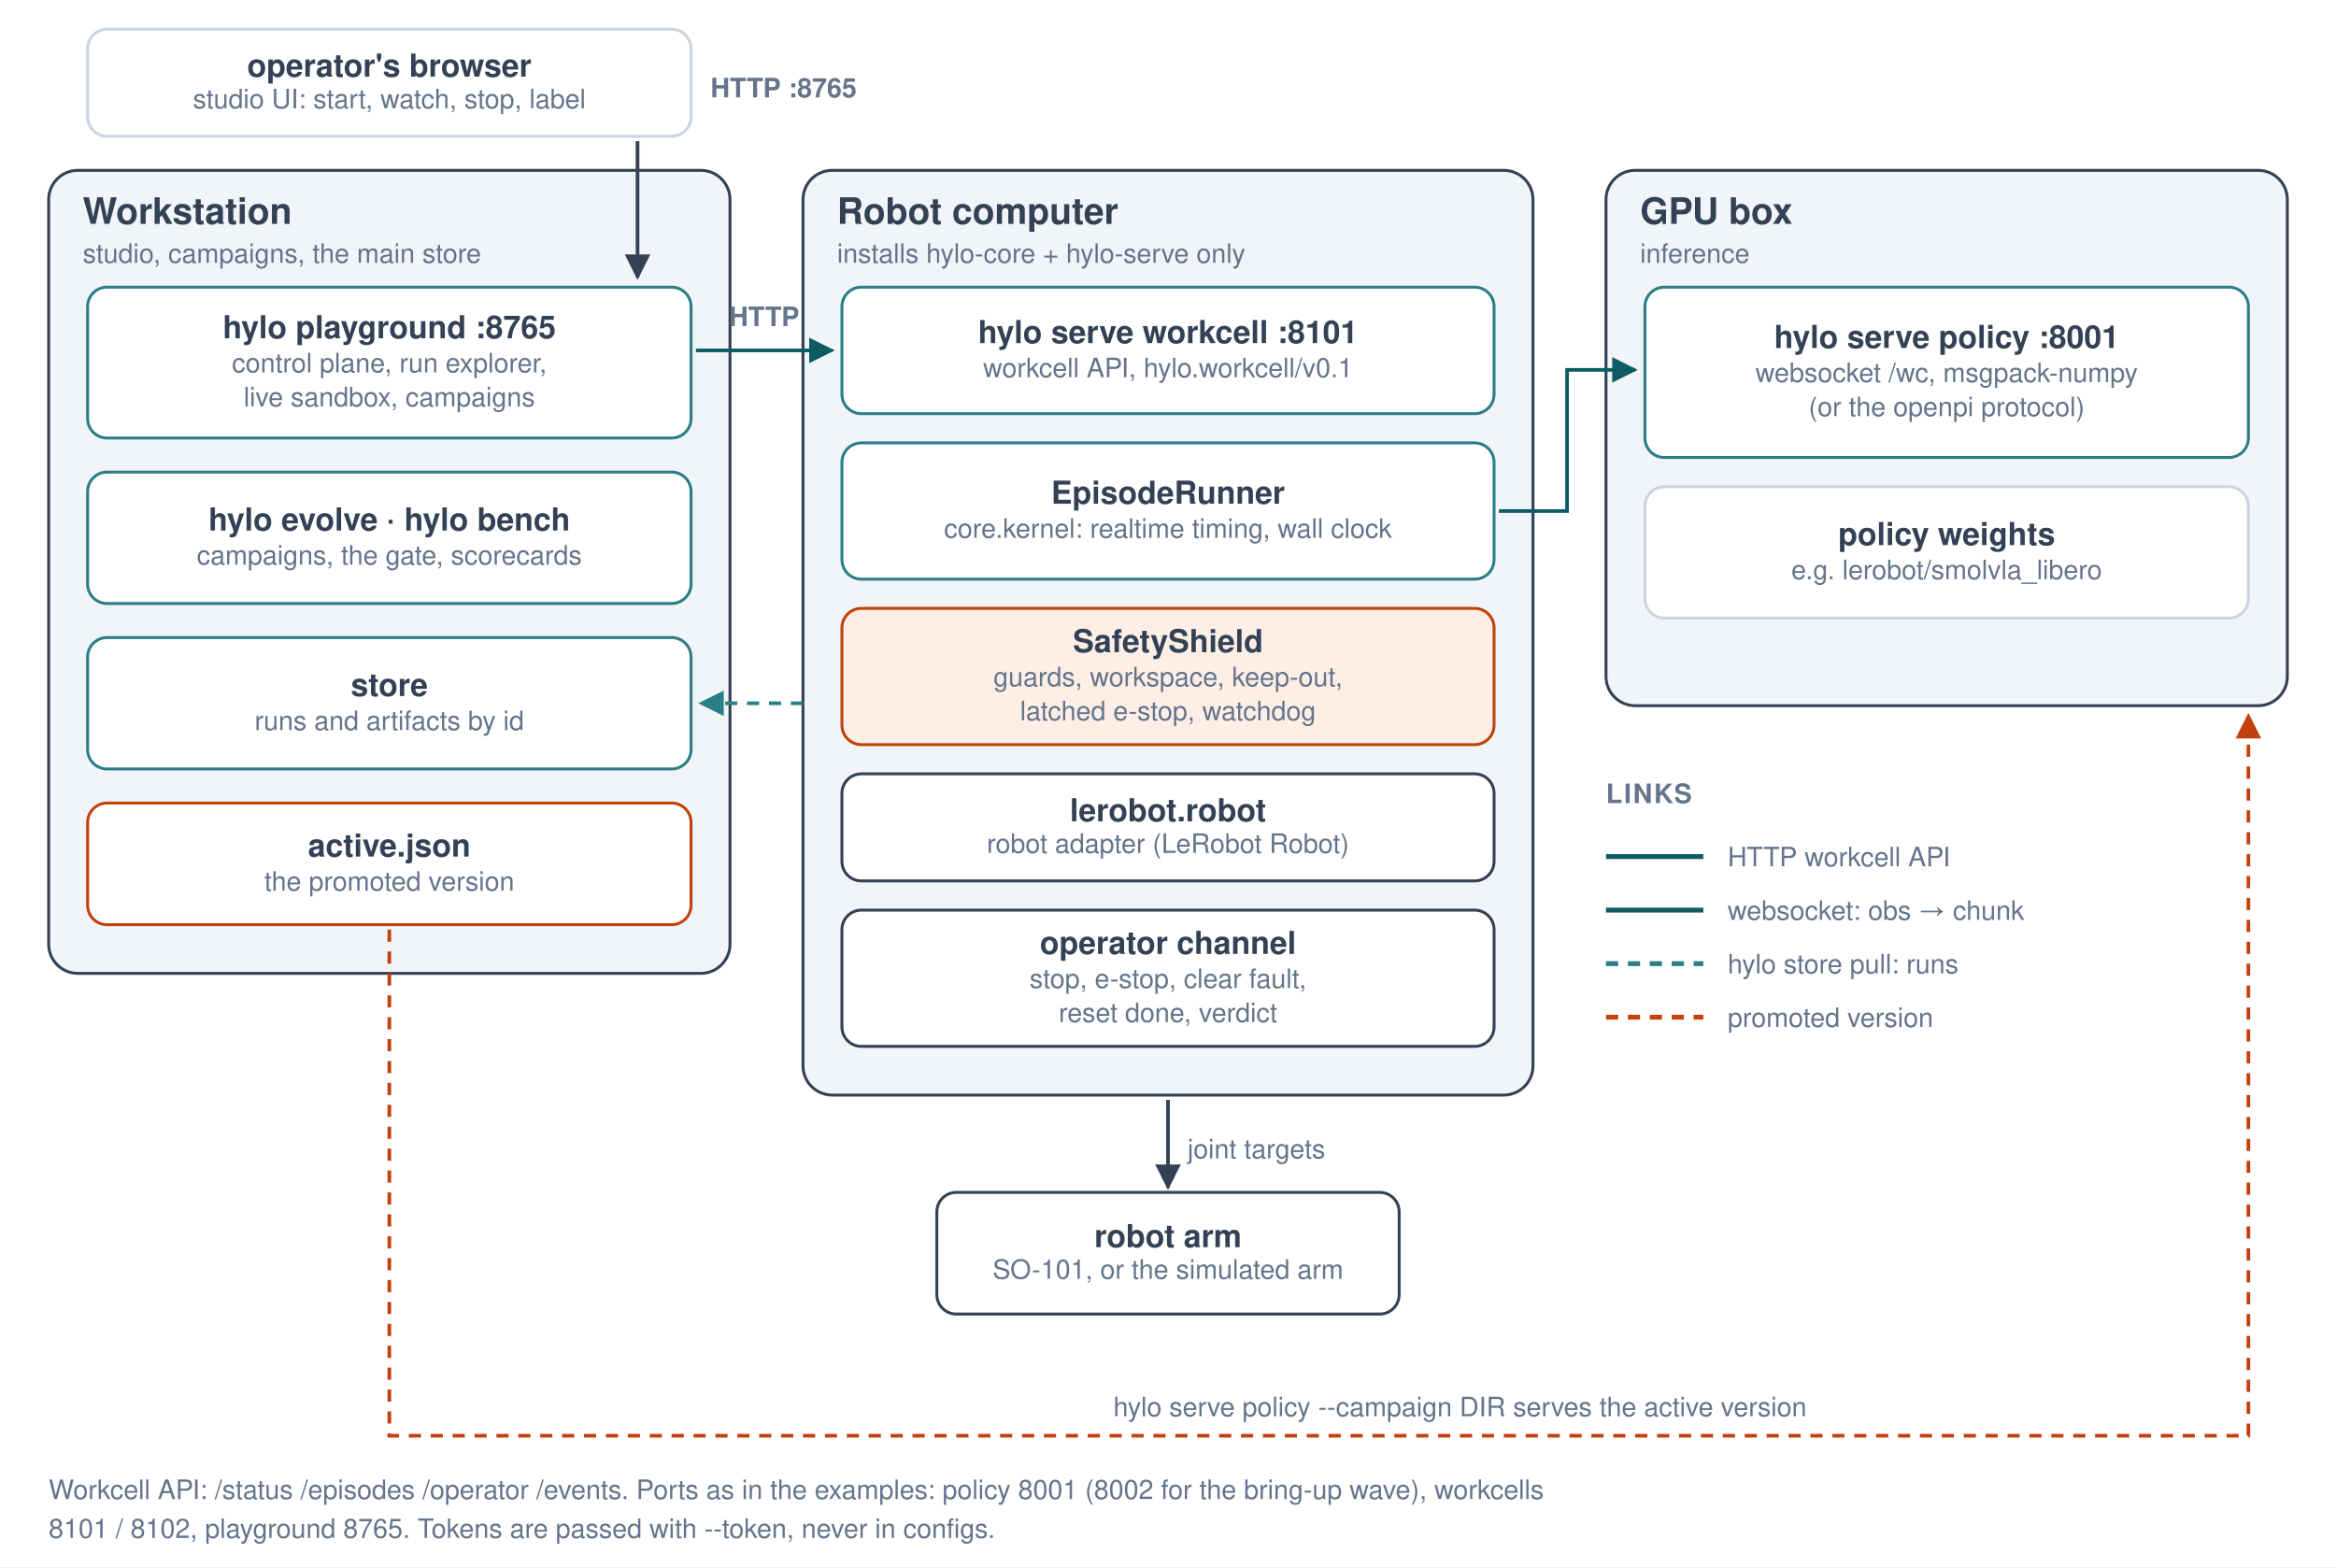
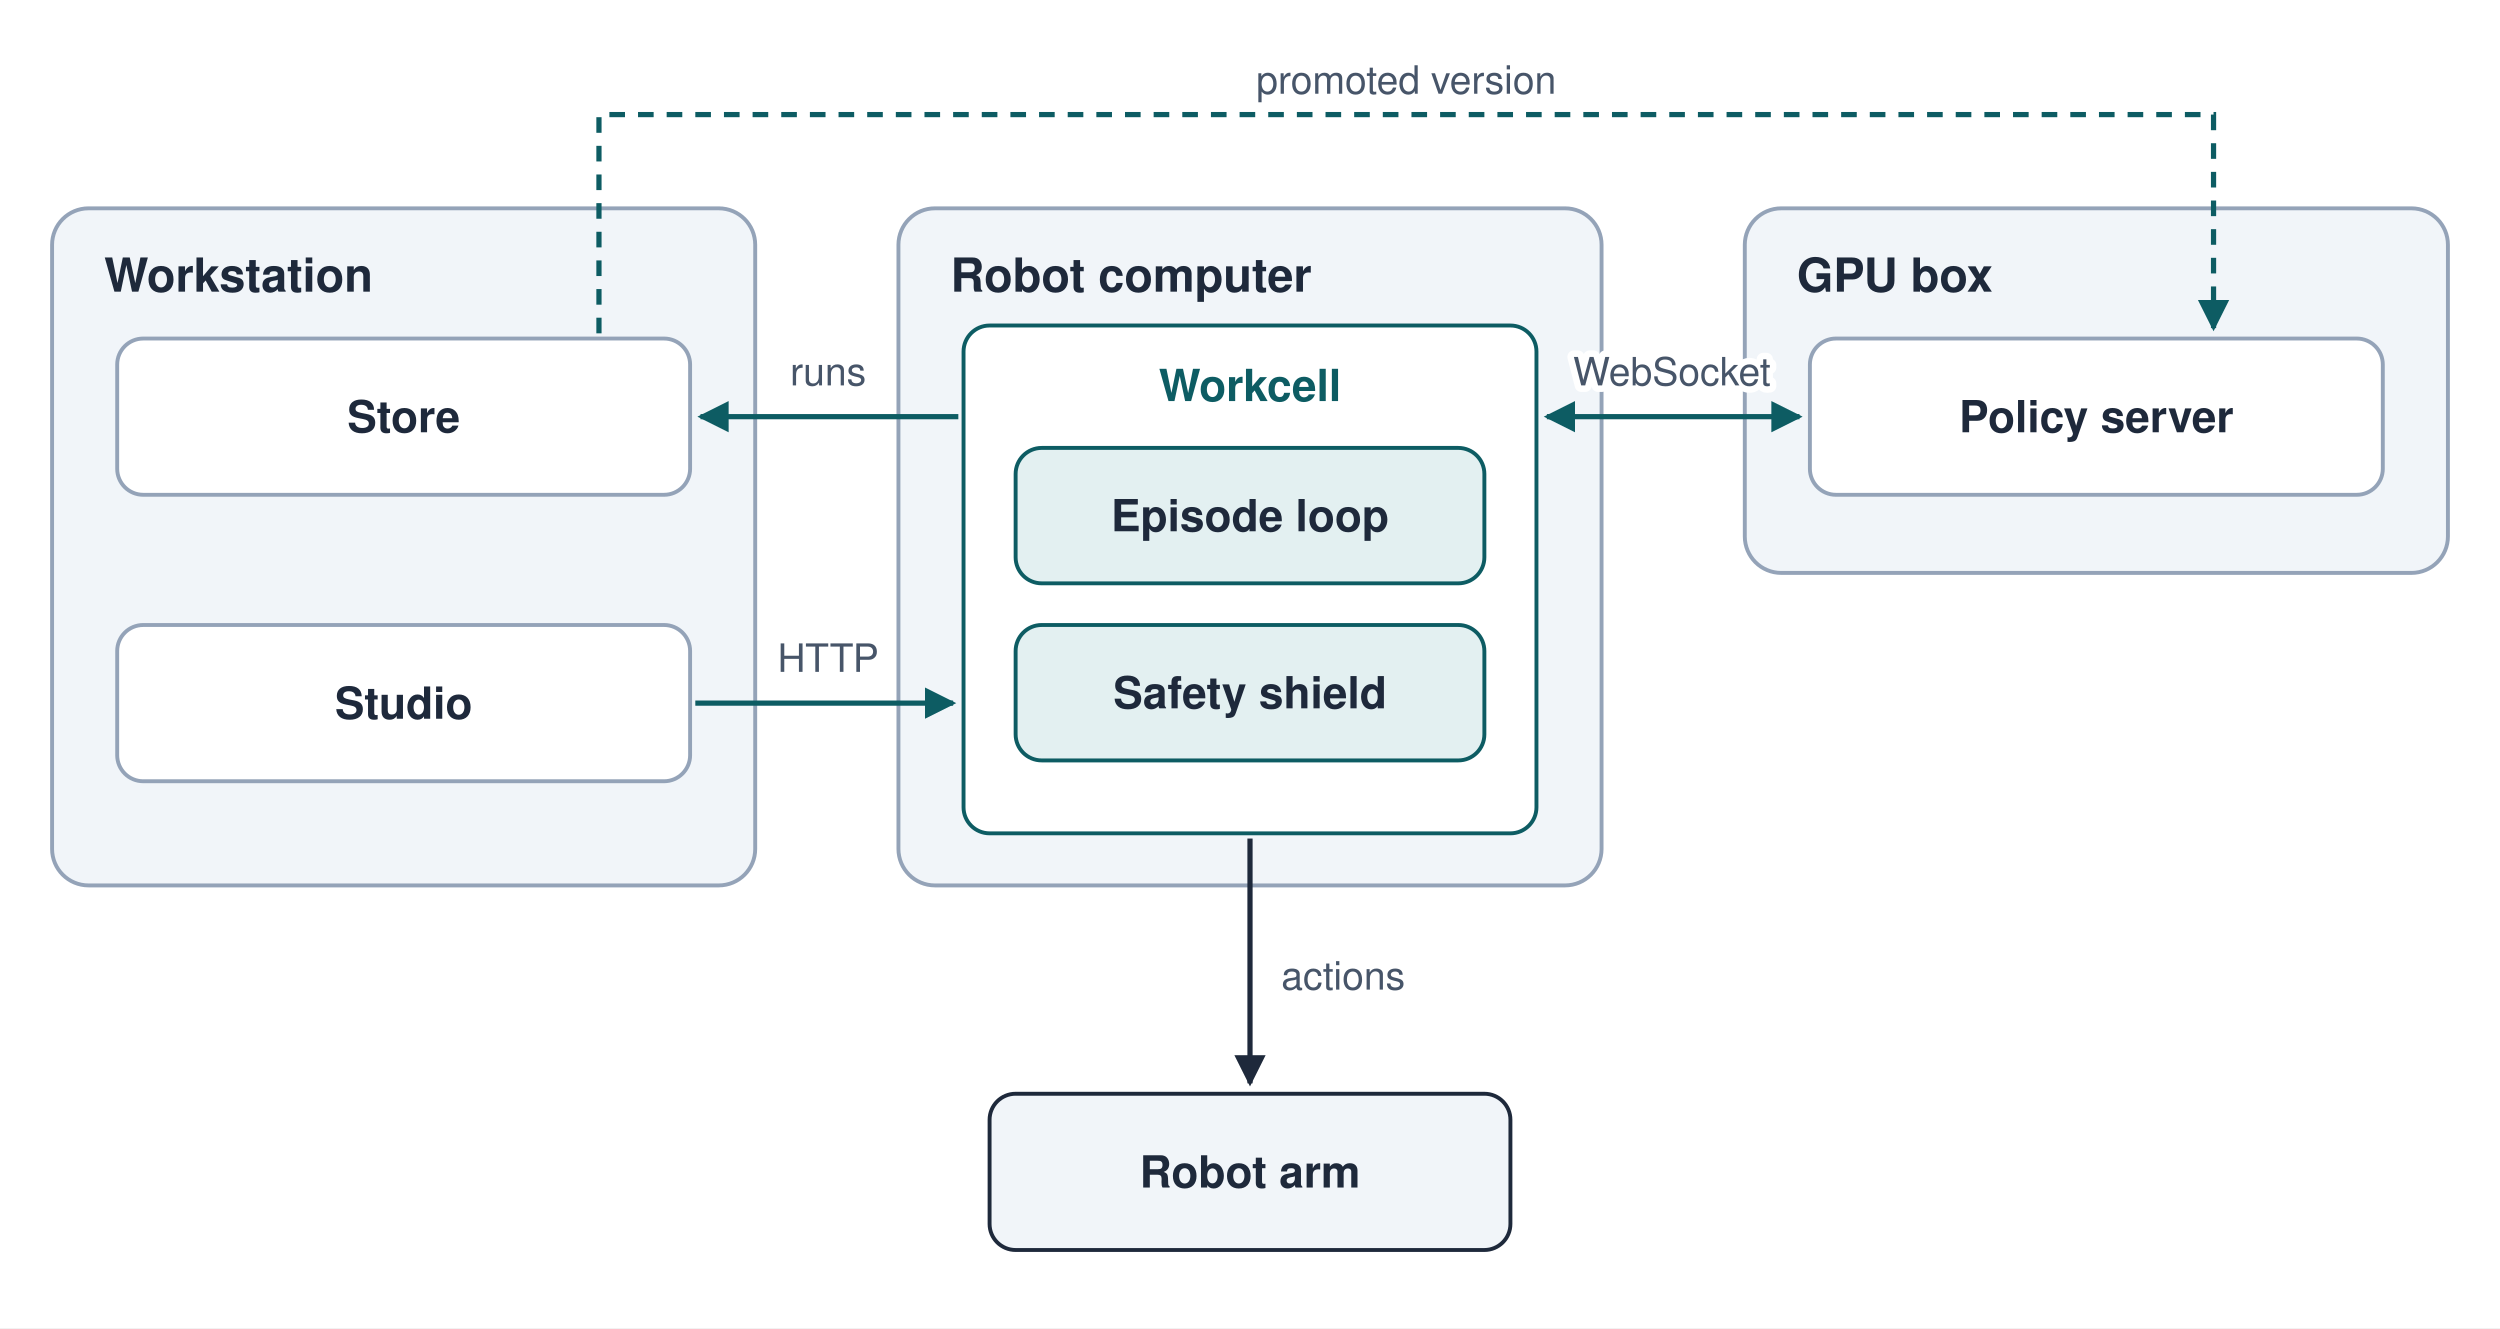
- <svg xmlns="http://www.w3.org/2000/svg" viewBox="0 0 960 644" width="960" height="644" role="img" aria-labelledby="title desc">
+ <svg xmlns="http://www.w3.org/2000/svg" viewBox="0 0 960 510" width="960" height="510" role="img" aria-labelledby="title desc">
  <defs>
    <style>
-   text { font-family: IBM Plex Sans, Helvetica, Arial, sans-serif; fill: #334155; }
-   .t { font-size: 13px; font-weight: 600; }
-   .s { font-size: 11px; fill: #64748b; }
-   .h { font-size: 15px; font-weight: 700; }
-   .cap { font-size: 11px; font-weight: 600; letter-spacing: .06em; fill: #64748b; }
-   .m { font-family: IBM Plex Mono, Menlo, Consolas, monospace; font-size: 11px; }
-   .w { fill: #ffffff; }
+   text { font-family: IBM Plex Sans, Helvetica, Arial, sans-serif; fill: #1e293b; }
+   .n { font-size: 17px; font-weight: 600; }
+   .e { font-size: 15px; fill: #475569; paint-order: stroke; stroke: #ffffff; stroke-width: 5px;
+         stroke-linejoin: round; }
+   .h { font-size: 18px; font-weight: 700; }
+   .g { font-size: 17px; font-weight: 700; fill: #0d5c63; }
</style>
-     <marker id="a-64748b" viewBox="0 0 10 10" refX="9" refY="5" markerWidth="7" markerHeight="7" orient="auto-start-reverse">
-       <path d="M0,0 L10,5 L0,10 z" fill="#64748b" />
+     <marker id="a-475569" viewBox="0 0 10 10" refX="9" refY="5" markerWidth="6" markerHeight="6" orient="auto-start-reverse">
+       <path d="M0,0 L10,5 L0,10 z" fill="#475569" />
    </marker>
-     <marker id="a-0d5c63" viewBox="0 0 10 10" refX="9" refY="5" markerWidth="7" markerHeight="7" orient="auto-start-reverse">
+     <marker id="a-0d5c63" viewBox="0 0 10 10" refX="9" refY="5" markerWidth="6" markerHeight="6" orient="auto-start-reverse">
      <path d="M0,0 L10,5 L0,10 z" fill="#0d5c63" />
    </marker>
-     <marker id="a-2a7f86" viewBox="0 0 10 10" refX="9" refY="5" markerWidth="7" markerHeight="7" orient="auto-start-reverse">
-       <path d="M0,0 L10,5 L0,10 z" fill="#2a7f86" />
-     </marker>
-     <marker id="a-c2410c" viewBox="0 0 10 10" refX="9" refY="5" markerWidth="7" markerHeight="7" orient="auto-start-reverse">
-       <path d="M0,0 L10,5 L0,10 z" fill="#c2410c" />
-     </marker>
-     <marker id="a-334155" viewBox="0 0 10 10" refX="9" refY="5" markerWidth="7" markerHeight="7" orient="auto-start-reverse">
-       <path d="M0,0 L10,5 L0,10 z" fill="#334155" />
+     <marker id="a-1e293b" viewBox="0 0 10 10" refX="9" refY="5" markerWidth="6" markerHeight="6" orient="auto-start-reverse">
+       <path d="M0,0 L10,5 L0,10 z" fill="#1e293b" />
    </marker>
  </defs>
-   <rect width="960" height="644" fill="#ffffff" />
-   <rect x="36" y="12" width="248" height="44" rx="8" fill="#fff" stroke="#cbd5e1" stroke-width="1.2" />
-   <text x="160.0" y="31.5" class="t" text-anchor="middle" font-size="12">operator's browser</text>
-   <text x="160.0" y="44.5" class="s" text-anchor="middle">studio UI: start, watch, stop, label</text>
-   <rect x="20" y="70" width="280" height="330" rx="12" fill="#f1f5f9" stroke="#334155" stroke-width="1.2" />
-   <text x="34" y="92" class="h" text-anchor="start">Workstation</text>
-   <text x="34" y="108" class="s" text-anchor="start">studio, campaigns, the main store</text>
-   <rect x="36" y="118" width="248" height="62" rx="8" fill="#fff" stroke="#2a7f86" stroke-width="1.2" />
-   <text x="160.0" y="139.0" class="t" text-anchor="middle" fill="#0d5c63">hylo playground :8765</text>
-   <text x="160.0" y="153.0" class="s" text-anchor="middle">control plane, run explorer,</text>
-   <text x="160.0" y="167.0" class="s" text-anchor="middle">live sandbox, campaigns</text>
-   <rect x="36" y="194" width="248" height="54" rx="8" fill="#fff" stroke="#2a7f86" stroke-width="1.2" />
-   <text x="160.0" y="218.0" class="t" text-anchor="middle" fill="#0d5c63">hylo evolve · hylo bench</text>
-   <text x="160.0" y="232.0" class="s" text-anchor="middle">campaigns, the gate, scorecards</text>
-   <rect x="36" y="262" width="248" height="54" rx="8" fill="#fff" stroke="#2a7f86" stroke-width="1.2" />
-   <text x="160.0" y="286.0" class="t" text-anchor="middle" fill="#0d5c63">store</text>
-   <text x="160.0" y="300.0" class="s" text-anchor="middle">runs and artifacts by id</text>
-   <rect x="36" y="330" width="248" height="50" rx="8" fill="#fff" stroke="#c2410c" stroke-width="1.2" />
-   <text x="160.0" y="352.0" class="t" text-anchor="middle" fill="#c2410c">active.json</text>
-   <text x="160.0" y="366.0" class="s" text-anchor="middle">the promoted version</text>
-   <rect x="330" y="70" width="300" height="380" rx="12" fill="#f1f5f9" stroke="#334155" stroke-width="1.2" />
-   <text x="344" y="92" class="h" text-anchor="start">Robot computer</text>
-   <text x="344" y="108" class="s" text-anchor="start">installs hylo-core + hylo-serve only</text>
-   <rect x="346" y="118" width="268" height="52" rx="8" fill="#fff" stroke="#2a7f86" stroke-width="1.2" />
-   <text x="480.0" y="141.0" class="t" text-anchor="middle" fill="#0d5c63">hylo serve workcell :8101</text>
-   <text x="480.0" y="155.0" class="s" text-anchor="middle">workcell API, hylo.workcell/v0.1</text>
-   <rect x="346" y="182" width="268" height="56" rx="8" fill="#fff" stroke="#2a7f86" stroke-width="1.2" />
-   <text x="480.0" y="207.0" class="t" text-anchor="middle" fill="#0d5c63">EpisodeRunner</text>
-   <text x="480.0" y="221.0" class="s" text-anchor="middle">core.kernel: realtime timing, wall clock</text>
-   <rect x="346" y="250" width="268" height="56" rx="8" fill="#fdeee6" stroke="#c2410c" stroke-width="1.2" />
-   <text x="480.0" y="268.0" class="t" text-anchor="middle" fill="#c2410c">SafetyShield</text>
-   <text x="480.0" y="282.0" class="s" text-anchor="middle">guards, workspace, keep-out,</text>
-   <text x="480.0" y="296.0" class="s" text-anchor="middle">latched e-stop, watchdog</text>
-   <rect x="346" y="318" width="268" height="44" rx="8" fill="#fff" stroke="#334155" stroke-width="1.2" />
-   <text x="480.0" y="337.5" class="t" text-anchor="middle">lerobot.robot</text>
-   <text x="480.0" y="350.5" class="s" text-anchor="middle">robot adapter (LeRobot Robot)</text>
-   <rect x="346" y="374" width="268" height="56" rx="8" fill="#fff" stroke="#334155" stroke-width="1.2" />
-   <text x="480.0" y="392.0" class="t" text-anchor="middle">operator channel</text>
-   <text x="480.0" y="406.0" class="s" text-anchor="middle">stop, e-stop, clear fault,</text>
-   <text x="480.0" y="420.0" class="s" text-anchor="middle">reset done, verdict</text>
-   <path d="M480,452 L480,488" fill="none" stroke="#334155" stroke-width="1.5" marker-end="url(#a-334155)" />
-   <text x="488" y="476" class="s" text-anchor="start">joint targets</text>
-   <rect x="385" y="490" width="190" height="50" rx="8" fill="#fff" stroke="#334155" stroke-width="1.2" />
-   <text x="480.0" y="512.5" class="t" text-anchor="middle">robot arm</text>
-   <text x="480.0" y="525.5" class="s" text-anchor="middle">SO-101, or the simulated arm</text>
-   <rect x="660" y="70" width="280" height="220" rx="12" fill="#f1f5f9" stroke="#334155" stroke-width="1.2" />
-   <text x="674" y="92" class="h" text-anchor="start">GPU box</text>
-   <text x="674" y="108" class="s" text-anchor="start">inference</text>
-   <rect x="676" y="118" width="248" height="70" rx="8" fill="#fff" stroke="#2a7f86" stroke-width="1.2" />
-   <text x="800.0" y="143.0" class="t" text-anchor="middle" fill="#0d5c63">hylo serve policy :8001</text>
-   <text x="800.0" y="157.0" class="s" text-anchor="middle">websocket /wc, msgpack-numpy</text>
-   <text x="800.0" y="171.0" class="s" text-anchor="middle">(or the openpi protocol)</text>
-   <rect x="676" y="200" width="248" height="54" rx="8" fill="#fff" stroke="#cbd5e1" stroke-width="1.2" />
-   <text x="800.0" y="224.0" class="t" text-anchor="middle">policy weights</text>
-   <text x="800.0" y="238.0" class="s" text-anchor="middle">e.g. lerobot/smolvla_libero</text>
-   <path d="M262,58 L262,114" fill="none" stroke="#334155" stroke-width="1.5" marker-end="url(#a-334155)" />
-   <text x="292" y="40" class="s" text-anchor="start" fill="#334155" font-weight="600">HTTP :8765</text>
-   <path d="M286,144 L342,144" fill="none" stroke="#0d5c63" stroke-width="1.5" marker-end="url(#a-0d5c63)" />
-   <text x="314" y="134" class="s" text-anchor="middle" fill="#0d5c63" font-weight="600">HTTP</text>
-   <path d="M616,210 L644,210 L644,152 L672,152" fill="none" stroke="#0d5c63" stroke-width="1.5" marker-end="url(#a-0d5c63)" />
-   <path d="M330,289 L288,289" fill="none" stroke="#2a7f86" stroke-width="1.5" stroke-dasharray="5 4" marker-end="url(#a-2a7f86)" />
-   <path d="M160,382 L160,590 L924,590 L924,294" fill="none" stroke="#c2410c" stroke-width="1.5" stroke-dasharray="5 4" marker-end="url(#a-c2410c)" />
-   <text x="600" y="582" class="s" text-anchor="middle" fill="#c2410c">hylo serve policy --campaign DIR serves the active version</text>
-   <text x="660" y="330" class="cap" text-anchor="start">LINKS</text>
-   <path d="M660,352 L700,352" fill="none" stroke="#0d5c63" stroke-width="2" />
-   <text x="710" y="356" class="s" text-anchor="start">HTTP workcell API</text>
-   <path d="M660,374 L700,374" fill="none" stroke="#0d5c63" stroke-width="2" />
-   <text x="710" y="378" class="s" text-anchor="start">websocket: obs → chunk</text>
-   <path d="M660,396 L700,396" fill="none" stroke="#2a7f86" stroke-width="2" stroke-dasharray="5 4" />
-   <text x="710" y="400" class="s" text-anchor="start">hylo store pull: runs</text>
-   <path d="M660,418 L700,418" fill="none" stroke="#c2410c" stroke-width="2" stroke-dasharray="5 4" />
-   <text x="710" y="422" class="s" text-anchor="start">promoted version</text>
-   <text x="20" y="616" class="s" text-anchor="start">Workcell API: /status /episodes /operator /events. Ports as in the examples: policy 8001 (8002 for the bring-up wave), workcells</text>
-   <text x="20" y="632" class="s" text-anchor="start">8101 / 8102, playground 8765. Tokens are passed with --token, never in configs.</text>
+   <rect width="960" height="510" fill="#ffffff" />
+   <rect x="20" y="80" width="270" height="260" rx="14" fill="#f1f5f9" stroke="#94a3b8" stroke-width="1.5" />
+   <text x="40" y="112" class="h" text-anchor="start">Workstation</text>
+   <rect x="45" y="130" width="220" height="60" rx="10" fill="#ffffff" stroke="#94a3b8" stroke-width="1.5" />
+   <text x="155.0" y="166.0" class="n" text-anchor="middle">Store</text>
+   <rect x="45" y="240" width="220" height="60" rx="10" fill="#ffffff" stroke="#94a3b8" stroke-width="1.5" />
+   <text x="155.0" y="276.0" class="n" text-anchor="middle">Studio</text>
+   <rect x="345" y="80" width="270" height="260" rx="14" fill="#f1f5f9" stroke="#94a3b8" stroke-width="1.5" />
+   <text x="365" y="112" class="h" text-anchor="start">Robot computer</text>
+   <rect x="370" y="125" width="220" height="195" rx="10" fill="#ffffff" stroke="#0d5c63" stroke-width="1.5" />
+   <text x="480" y="154" class="n" text-anchor="middle" style="fill:#0d5c63">Workcell</text>
+   <rect x="390" y="172" width="180" height="52" rx="10" fill="#e3f0f1" stroke="#0d5c63" stroke-width="1.5" />
+   <text x="480.0" y="204.0" class="n" text-anchor="middle">Episode loop</text>
+   <rect x="390" y="240" width="180" height="52" rx="10" fill="#e3f0f1" stroke="#0d5c63" stroke-width="1.5" />
+   <text x="480.0" y="272.0" class="n" text-anchor="middle">Safety shield</text>
+   <rect x="670" y="80" width="270" height="140" rx="14" fill="#f1f5f9" stroke="#94a3b8" stroke-width="1.5" />
+   <text x="690" y="112" class="h" text-anchor="start">GPU box</text>
+   <rect x="695" y="130" width="220" height="60" rx="10" fill="#ffffff" stroke="#94a3b8" stroke-width="1.5" />
+   <text x="805.0" y="166.0" class="n" text-anchor="middle">Policy server</text>
+   <rect x="380" y="420" width="200" height="60" rx="10" fill="#f1f5f9" stroke="#1e293b" stroke-width="1.5" />
+   <text x="480.0" y="456.0" class="n" text-anchor="middle">Robot arm</text>
+   <path d="M368,160 L269,160" fill="none" stroke="#0d5c63" stroke-width="2" marker-end="url(#a-0d5c63)" />
+   <text x="318" y="148" class="e" text-anchor="middle">runs</text>
+   <path d="M267,270 L366,270" fill="none" stroke="#0d5c63" stroke-width="2" marker-end="url(#a-0d5c63)" />
+   <text x="318" y="258" class="e" text-anchor="middle">HTTP</text>
+   <path d="M594,160 L691,160" fill="none" stroke="#0d5c63" stroke-width="2" marker-end="url(#a-0d5c63)" marker-start="url(#a-0d5c63)" />
+   <text x="642" y="148" class="e" text-anchor="middle">WebSocket</text>
+   <path d="M480,322 L480,416" fill="none" stroke="#1e293b" stroke-width="2" marker-end="url(#a-1e293b)" />
+   <text x="492" y="380" class="e" text-anchor="start">actions</text>
+   <path d="M230,128 L230,44 L850,44 L850,126" fill="none" stroke="#0d5c63" stroke-width="2" stroke-dasharray="6 5" marker-end="url(#a-0d5c63)" />
+   <text x="540" y="36" class="e" text-anchor="middle">promoted version</text>
</svg>
